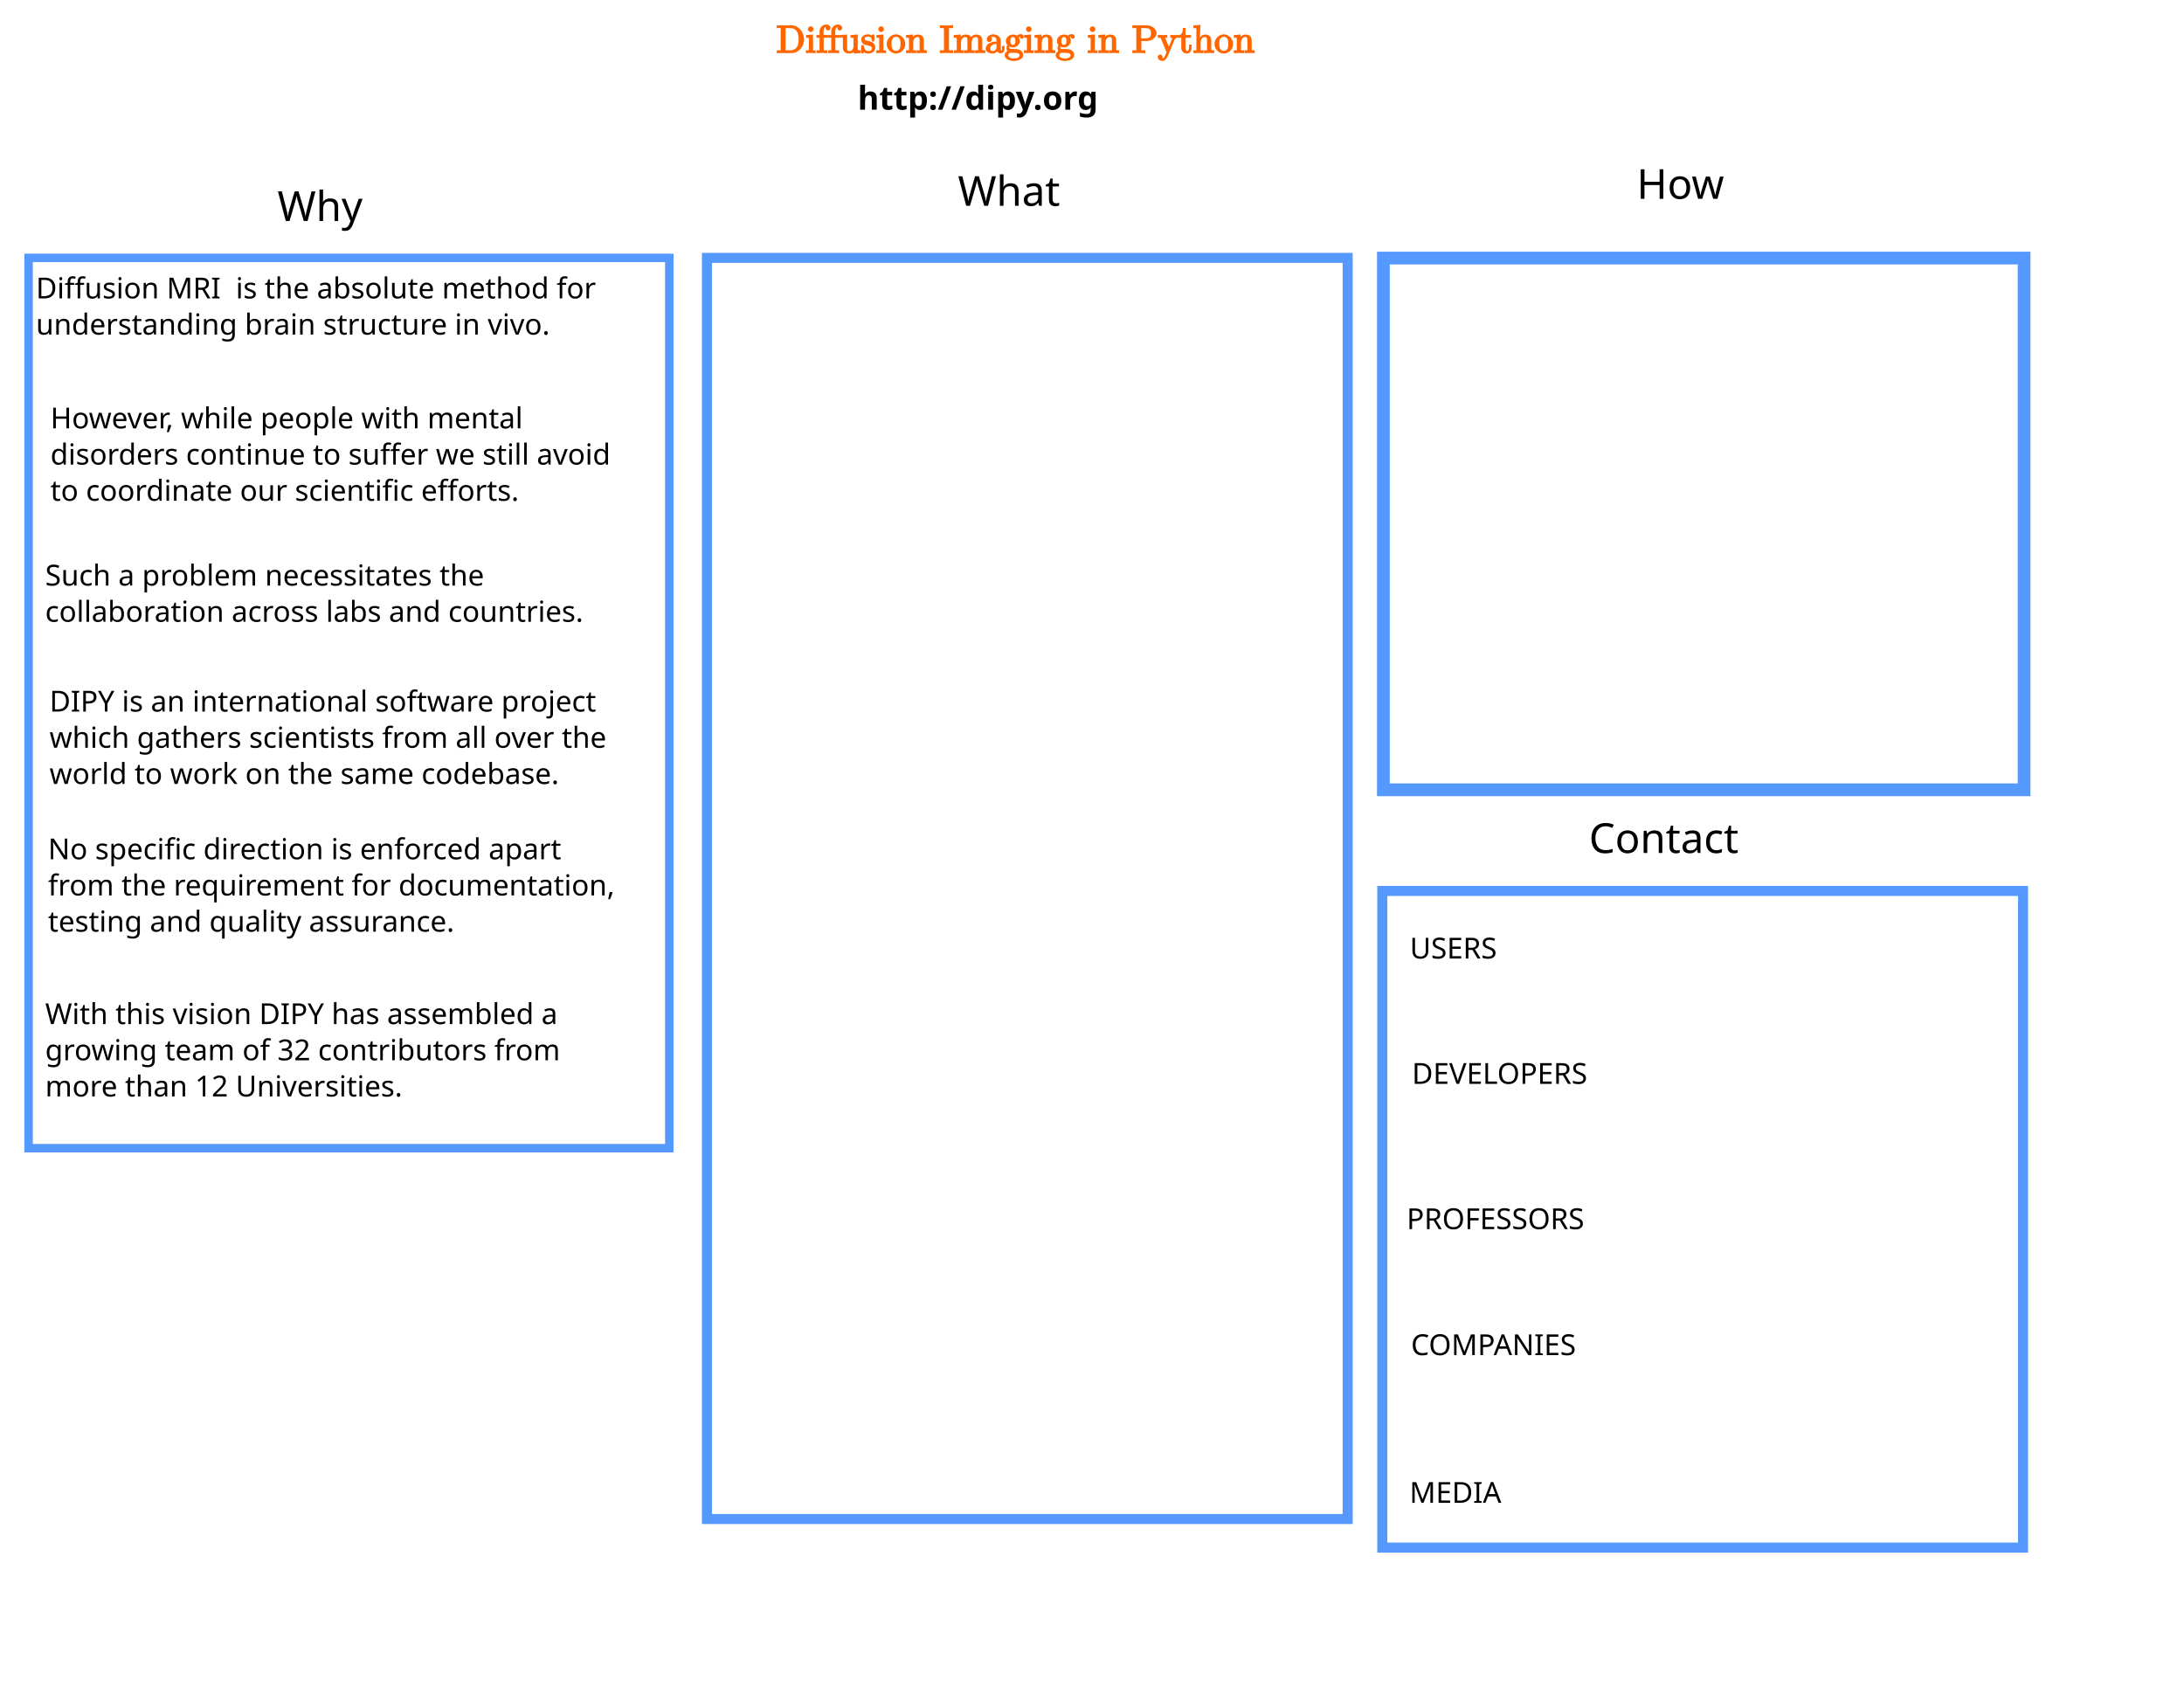
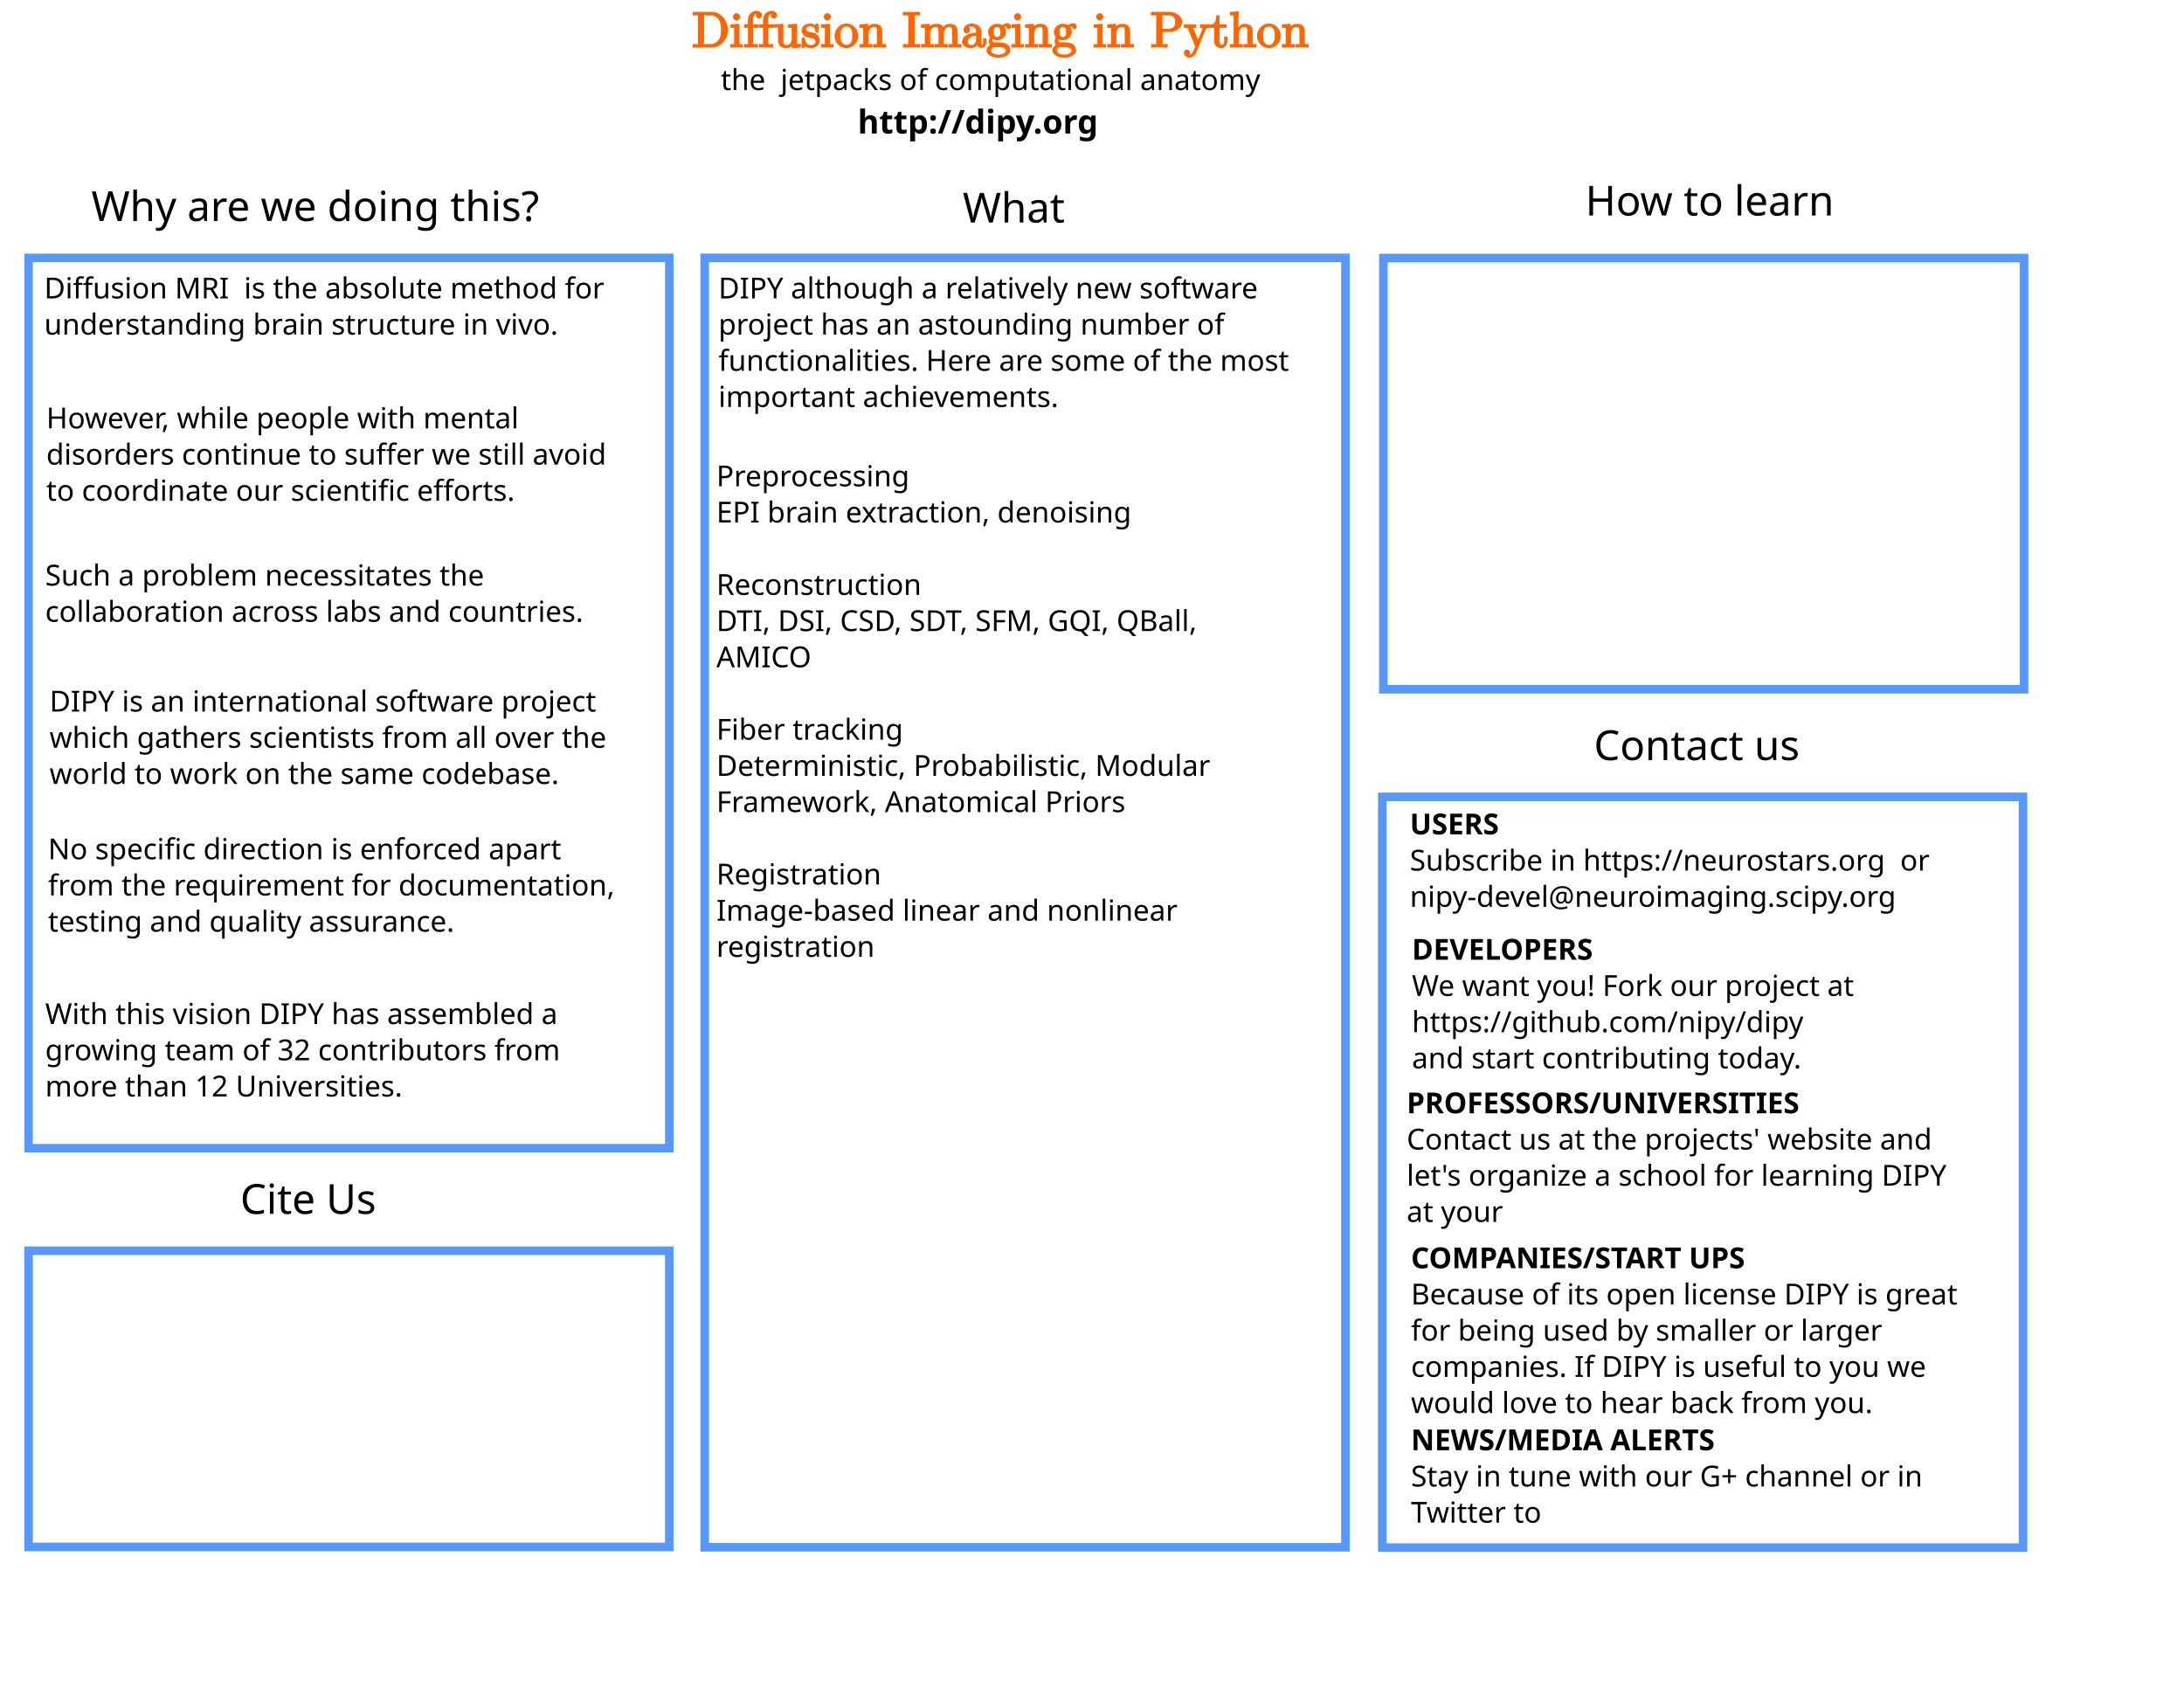
<svg xmlns="http://www.w3.org/2000/svg" width="792pt" height="612pt" id="svg5529" version="1.1">
  <defs id="defs5531" />
  <g id="layer1">
-     <text id="text6210" y="25.665" x="374.909" style="font-size:18.499px;font-style:normal;font-variant:normal;font-weight:bold;font-stretch:normal;line-height:131%;letter-spacing:0px;word-spacing:0px;fill:#ff6600;fill-opacity:1;stroke:none;display:inline;font-family:Standard Symbols L;-inkscape-font-specification:Asana Math Bold" xml:space="preserve">
-       <tspan y="25.665" x="374.909" id="tspan6212" style="font-style:normal;font-variant:normal;font-weight:bold;font-stretch:normal;line-height:131%;font-family:Asana Math;-inkscape-font-specification:Asana Math Bold">Diffusion Imaging in Python</tspan>
+     <text id="text6210" y="23.002" x="334.123" style="font-size:23.842px;font-style:normal;font-variant:normal;font-weight:bold;font-stretch:normal;line-height:131%;letter-spacing:0px;word-spacing:0px;fill:#ff6600;fill-opacity:1;stroke:none;display:inline;font-family:Standard Symbols L;-inkscape-font-specification:Asana Math Bold" xml:space="preserve">
+       <tspan y="23.002" x="334.123" id="tspan6212" style="font-style:normal;font-variant:normal;font-weight:bold;font-stretch:normal;line-height:131%;font-family:Asana Math;-inkscape-font-specification:Asana Math Bold">Diffusion Imaging in Python</tspan>
    </text>
-     <text xml:space="preserve" style="font-size:15.866px;font-style:normal;font-weight:bold;line-height:125%;letter-spacing:0px;word-spacing:0px;fill:#000000;fill-opacity:1;stroke:none;display:inline;font-family:Sans;-inkscape-font-specification:Sans Bold" x="414.672" y="53.022" id="text6319">
-       <tspan id="tspan6321" x="414.672" y="53.022" style="font-weight:bold;fill:#000000;-inkscape-font-specification:Sans Bold">http://dipy.org</tspan>
+     <text xml:space="preserve" style="font-size:15.866px;font-style:normal;font-weight:bold;line-height:125%;letter-spacing:0px;word-spacing:0px;fill:#000000;fill-opacity:1;stroke:none;display:inline;font-family:Sans;-inkscape-font-specification:Sans Bold" x="414.672" y="64.539" id="text6319">
+       <tspan id="tspan6321" x="414.672" y="64.539" style="font-weight:bold;fill:#000000;-inkscape-font-specification:Sans Bold">http://dipy.org</tspan>
    </text>
-     <text xml:space="preserve" style="font-size:20px;font-style:normal;font-weight:normal;text-align:start;line-height:125%;letter-spacing:0px;word-spacing:0px;text-anchor:start;fill:#000000;fill-opacity:1;stroke:none;font-family:Sans" x="17.367" y="144.259" id="text5913">
-       <tspan x="17.367" y="144.259" style="font-size:14px;text-align:start;text-anchor:start" id="tspan6435">Diffusion MRI  is the absolute method for</tspan>
-       <tspan x="17.367" y="161.759" style="font-size:14px;text-align:start;text-anchor:start" id="tspan6439">understanding brain structure in vivo. </tspan>
-       <tspan x="17.367" y="179.259" style="font-size:14px;text-align:start;text-anchor:start" id="tspan6441" />
-       <tspan x="17.367" y="196.759" style="font-size:14px;text-align:start;text-anchor:start" id="tspan6445" />
+     <text xml:space="preserve" style="font-size:20px;font-style:normal;font-weight:normal;text-align:start;line-height:125%;letter-spacing:0px;word-spacing:0px;text-anchor:start;fill:#000000;fill-opacity:1;stroke:none;font-family:Sans" x="21.367" y="144.259" id="text5913">
+       <tspan x="21.367" y="144.259" style="font-size:14px;text-align:start;text-anchor:start" id="tspan6435">Diffusion MRI  is the absolute method for</tspan>
+       <tspan x="21.367" y="161.759" style="font-size:14px;text-align:start;text-anchor:start" id="tspan6439">understanding brain structure in vivo. </tspan>
+       <tspan x="21.367" y="179.259" style="font-size:14px;text-align:start;text-anchor:start" id="tspan6441" />
+       <tspan x="21.367" y="196.759" style="font-size:14px;text-align:start;text-anchor:start" id="tspan6445" />
    </text>
    <rect style="fill:none;stroke:#5599ff;stroke-width:4.101;stroke-miterlimit:4;stroke-opacity:1;stroke-dasharray:none;stroke-dashoffset:0" id="rect5919" width="309.797" height="430.421" x="13.82" y="124.681" />
-     <text id="text6465" y="207.098" x="24.383" style="font-size:20px;font-style:normal;font-weight:normal;text-align:start;line-height:125%;letter-spacing:0px;word-spacing:0px;text-anchor:start;fill:#000000;fill-opacity:1;stroke:none;font-family:Sans" xml:space="preserve">
-       <tspan id="tspan6473" style="font-size:14px;text-align:start;text-anchor:start" y="207.098" x="24.383">However, while people with mental </tspan>
-       <tspan id="tspan6475" style="font-size:14px;text-align:start;text-anchor:start" y="224.598" x="24.383">disorders continue to suffer we still avoid</tspan>
-       <tspan style="font-size:14px;text-align:start;text-anchor:start" y="242.098" x="24.383" id="tspan6485">to coordinate our scientific efforts.</tspan>
+     <text id="text6465" y="207.098" x="22.383" style="font-size:20px;font-style:normal;font-weight:normal;text-align:start;line-height:125%;letter-spacing:0px;word-spacing:0px;text-anchor:start;fill:#000000;fill-opacity:1;stroke:none;font-family:Sans" xml:space="preserve">
+       <tspan id="tspan6473" style="font-size:14px;text-align:start;text-anchor:start" y="207.098" x="22.383">However, while people with mental </tspan>
+       <tspan id="tspan6475" style="font-size:14px;text-align:start;text-anchor:start" y="224.598" x="22.383">disorders continue to suffer we still avoid</tspan>
+       <tspan style="font-size:14px;text-align:start;text-anchor:start" y="242.098" x="22.383" id="tspan6485">to coordinate our scientific efforts.</tspan>
    </text>
    <text xml:space="preserve" style="font-size:20px;font-style:normal;font-weight:normal;text-align:start;line-height:125%;letter-spacing:0px;word-spacing:0px;text-anchor:start;fill:#000000;fill-opacity:1;stroke:none;font-family:Sans" x="21.845" y="283.098" id="text6487">
      <tspan id="tspan6493" x="21.845" y="283.098" style="font-size:14px;text-align:start;text-anchor:start">Such a problem necessitates the</tspan>
      <tspan x="21.845" y="300.598" style="font-size:14px;text-align:start;text-anchor:start" id="tspan6500">collaboration across labs and countries.</tspan>
      <tspan x="21.845" y="318.098" style="font-size:14px;text-align:start;text-anchor:start" id="tspan6610" />
    </text>
    <text id="text6514" y="344.008" x="23.934" style="font-size:20px;font-style:normal;font-weight:normal;text-align:start;line-height:125%;letter-spacing:0px;word-spacing:0px;text-anchor:start;fill:#000000;fill-opacity:1;stroke:none;font-family:Sans" xml:space="preserve">
      <tspan style="font-size:14px;text-align:start;text-anchor:start" y="344.008" x="23.934" id="tspan6524">DIPY is an international software project </tspan>
      <tspan style="font-size:14px;text-align:start;text-anchor:start" y="361.508" x="23.934" id="tspan6522">which gathers scientists from all over the </tspan>
      <tspan style="font-size:14px;text-align:start;text-anchor:start" y="379.008" x="23.934" id="tspan6542">world to work on the same codebase.</tspan>
      <tspan style="font-size:14px;text-align:start;text-anchor:start" y="396.508" x="23.934" id="tspan6534" />
    </text>
    <text id="text6550" y="495.098" x="21.845" style="font-size:20px;font-style:normal;font-weight:normal;text-align:start;line-height:125%;letter-spacing:0px;word-spacing:0px;text-anchor:start;fill:#000000;fill-opacity:1;stroke:none;font-family:Sans" xml:space="preserve">
      <tspan id="tspan6554" style="font-size:14px;text-align:start;text-anchor:start" y="495.098" x="21.845">With this vision DIPY has assembled a</tspan>
      <tspan style="font-size:14px;text-align:start;text-anchor:start" y="512.598" x="21.845" id="tspan6612">growing team of 32 contributors from </tspan>
      <tspan style="font-size:14px;text-align:start;text-anchor:start" y="530.098" x="21.845" id="tspan6614">more than 12 Universities.</tspan>
    </text>
    <text xml:space="preserve" style="font-size:20px;font-style:normal;font-weight:normal;text-align:start;line-height:125%;letter-spacing:0px;word-spacing:0px;text-anchor:start;fill:#000000;fill-opacity:1;stroke:none;font-family:Sans" x="23.22" y="415.414" id="text6487-0">
      <tspan x="23.22" y="415.414" style="font-size:14px;text-align:start;text-anchor:start" id="tspan6500-3">No specific direction is enforced apart </tspan>
      <tspan x="23.22" y="432.914" style="font-size:14px;text-align:start;text-anchor:start" id="tspan6606">from the requirement for documentation, </tspan>
      <tspan x="23.22" y="450.414" style="font-size:14px;text-align:start;text-anchor:start" id="tspan6608">testing and quality assurance.</tspan>
      <tspan x="23.22" y="467.914" style="font-size:14px;text-align:start;text-anchor:start" id="tspan6604" />
    </text>
-     <text xml:space="preserve" style="font-size:20px;font-style:normal;font-weight:normal;line-height:125%;letter-spacing:0px;word-spacing:0px;fill:#000000;fill-opacity:1;stroke:none;font-family:Sans" x="134.168" y="106.83" id="text6616">
-       <tspan id="tspan6618" x="134.168" y="106.83">Why</tspan>
+     <text xml:space="preserve" style="font-size:20px;font-style:normal;font-weight:normal;line-height:125%;letter-spacing:0px;word-spacing:0px;fill:#000000;fill-opacity:1;stroke:none;font-family:Sans" x="44.168" y="106.83" id="text6616">
+       <tspan id="tspan6618" x="44.168" y="106.83">Why are we doing this?</tspan>
    </text>
    <text xml:space="preserve" style="font-size:20px;font-style:normal;font-weight:normal;text-align:start;line-height:125%;letter-spacing:0px;word-spacing:0px;text-anchor:start;fill:#000000;fill-opacity:1;stroke:none;font-family:Sans" x="42.575" y="540.61" id="text6620">
      <tspan id="tspan6626" x="42.575" y="540.61" style="font-size:14px;text-align:start;text-anchor:start" />
    </text>
-     <text xml:space="preserve" style="font-size:20px;font-style:normal;font-weight:normal;text-align:start;line-height:125%;letter-spacing:0px;word-spacing:0px;text-anchor:start;fill:#000000;fill-opacity:1;stroke:none;font-family:Sans" x="681.668" y="463.392" id="text5913-2">
-       <tspan x="681.668" y="463.392" style="font-size:14px;text-align:start;text-anchor:start" id="tspan6439-6">USERS</tspan>
-       <tspan x="681.668" y="480.892" style="font-size:14px;text-align:start;text-anchor:start" id="tspan6441-0" />
-       <tspan x="681.668" y="498.392" style="font-size:14px;text-align:start;text-anchor:start" id="tspan6445-7" />
+     <text xml:space="preserve" style="font-size:20px;font-style:normal;font-weight:normal;text-align:start;line-height:125%;letter-spacing:0px;word-spacing:0px;text-anchor:start;fill:#000000;fill-opacity:1;stroke:none;font-family:Sans" x="681.668" y="403.392" id="text5913-2">
+       <tspan x="681.668" y="403.392" style="font-size:14px;font-weight:bold;text-align:start;text-anchor:start" id="tspan6439-6">USERS</tspan>
+       <tspan x="681.668" y="420.892" style="font-size:14px;text-align:start;text-anchor:start" id="tspan6441-0">Subscribe in https://neurostars.org  or</tspan>
+       <tspan x="681.668" y="438.392" style="font-size:14px;text-align:start;text-anchor:start" id="tspan6825">nipy-devel@neuroimaging.scipy.org</tspan>
+       <tspan x="681.668" y="455.892" style="font-size:14px;text-align:start;text-anchor:start" id="tspan6823" />
+       <tspan x="681.668" y="473.392" style="font-size:14px;text-align:start;text-anchor:start" id="tspan6819" />
+       <tspan x="681.668" y="490.892" style="font-size:14px;text-align:start;text-anchor:start" id="tspan6821" />
+       <tspan x="681.668" y="508.392" style="font-size:14px;text-align:start;text-anchor:start" id="tspan6445-7" />
    </text>
-     <rect style="fill:none;stroke:#5599ff;stroke-width:4.86;stroke-miterlimit:4;stroke-opacity:1;stroke-dasharray:none;stroke-dashoffset:0" id="rect5919-5" width="309.797" height="317.458" x="668.363" y="430.736" />
-     <text id="text6465-8" y="523.989" x="682.684" style="font-size:20px;font-style:normal;font-weight:normal;text-align:start;line-height:125%;letter-spacing:0px;word-spacing:0px;text-anchor:start;fill:#000000;fill-opacity:1;stroke:none;font-family:Sans" xml:space="preserve">
-       <tspan style="font-size:14px;text-align:start;text-anchor:start" y="523.989" x="682.684" id="tspan6485-7">DEVELOPERS</tspan>
+     <rect style="fill:none;stroke:#5599ff;stroke-width:4.14;stroke-miterlimit:4;stroke-opacity:1;stroke-dasharray:none;stroke-dashoffset:0" id="rect5919-5" width="309.797" height="362.948" x="668.363" y="385.246" />
+     <text id="text6465-8" y="463.989" x="682.684" style="font-size:20px;font-style:normal;font-weight:normal;text-align:start;line-height:125%;letter-spacing:0px;word-spacing:0px;text-anchor:start;fill:#000000;fill-opacity:1;stroke:none;font-family:Sans" xml:space="preserve">
+       <tspan style="font-size:14px;font-weight:bold;text-align:start;text-anchor:start" y="463.989" x="682.684" id="tspan6485-7">DEVELOPERS</tspan>
+       <tspan style="font-size:14px;text-align:start;text-anchor:start" y="481.489" x="682.684" id="tspan6829">We want you! Fork our project at             </tspan>
+       <tspan style="font-size:14px;text-align:start;text-anchor:start" y="498.989" x="682.684" id="tspan6833">https://github.com/nipy/dipy</tspan>
+       <tspan style="font-size:14px;text-align:start;text-anchor:start" y="516.489" x="682.684" id="tspan6835">and start contributing today.</tspan>
    </text>
-     <text xml:space="preserve" style="font-size:20px;font-style:normal;font-weight:normal;text-align:start;line-height:125%;letter-spacing:0px;word-spacing:0px;text-anchor:start;fill:#000000;fill-opacity:1;stroke:none;font-family:Sans" x="680.146" y="594.231" id="text6487-05">
-       <tspan x="680.146" y="594.231" style="font-size:14px;text-align:start;text-anchor:start" id="tspan6610-6">PROFESSORS</tspan>
+     <text xml:space="preserve" style="font-size:20px;font-style:normal;font-weight:normal;text-align:start;line-height:125%;letter-spacing:0px;word-spacing:0px;text-anchor:start;fill:#000000;fill-opacity:1;stroke:none;font-family:Sans" x="680.146" y="538.231" id="text6487-05">
+       <tspan x="680.146" y="538.231" style="font-size:14px;font-weight:bold;text-align:start;text-anchor:start" id="tspan6610-6">PROFESSORS/UNIVERSITIES</tspan>
+       <tspan x="680.146" y="555.731" style="font-size:14px;text-align:start;text-anchor:start" id="tspan6839">Contact us at the projects' website and</tspan>
+       <tspan x="680.146" y="573.231" style="font-size:14px;text-align:start;text-anchor:start" id="tspan6843">let's organize a school for learning DIPY</tspan>
+       <tspan x="680.146" y="590.731" style="font-size:14px;text-align:start;text-anchor:start" id="tspan6845">at your </tspan>
    </text>
-     <text id="text6514-3" y="655.141" x="682.235" style="font-size:20px;font-style:normal;font-weight:normal;text-align:start;line-height:125%;letter-spacing:0px;word-spacing:0px;text-anchor:start;fill:#000000;fill-opacity:1;stroke:none;font-family:Sans" xml:space="preserve">
-       <tspan style="font-size:14px;text-align:start;text-anchor:start" y="655.141" x="682.235" id="tspan6534-5">COMPANIES</tspan>
+     <text id="text6514-3" y="613.141" x="682.235" style="font-size:20px;font-style:normal;font-weight:normal;text-align:start;line-height:125%;letter-spacing:0px;word-spacing:0px;text-anchor:start;fill:#000000;fill-opacity:1;stroke:none;font-family:Sans" xml:space="preserve">
+       <tspan style="font-size:14px;font-weight:bold;text-align:start;text-anchor:start" y="613.141" x="682.235" id="tspan6849">COMPANIES/START UPS</tspan>
+       <tspan style="font-size:14px;text-align:start;text-anchor:start" y="630.641" x="682.235" id="tspan6853">Because of its open license DIPY is great</tspan>
+       <tspan style="font-size:14px;text-align:start;text-anchor:start" y="648.141" x="682.235" id="tspan6855">for being used by smaller or larger </tspan>
+       <tspan style="font-size:14px;text-align:start;text-anchor:start" y="665.641" x="682.235" id="tspan6857">companies. If DIPY is useful to you we </tspan>
+       <tspan style="font-size:14px;text-align:start;text-anchor:start" y="683.141" x="682.235" id="tspan6859">would love to hear back from you.</tspan>
+       <tspan style="font-size:14px;text-align:start;text-anchor:start" y="700.641" x="682.235" id="tspan6847" />
    </text>
-     <text xml:space="preserve" style="font-size:20px;font-style:normal;font-weight:normal;text-align:start;line-height:125%;letter-spacing:0px;word-spacing:0px;text-anchor:start;fill:#000000;fill-opacity:1;stroke:none;font-family:Sans" x="681.521" y="726.548" id="text6487-0-2">
-       <tspan x="681.521" y="726.548" style="font-size:14px;text-align:start;text-anchor:start" id="tspan6604-0">MEDIA</tspan>
+     <text xml:space="preserve" style="font-size:20px;font-style:normal;font-weight:normal;line-height:125%;letter-spacing:0px;word-spacing:0px;fill:#000000;fill-opacity:1;stroke:none;font-family:Sans" x="770.649" y="367.45" id="text6616-1">
+       <tspan id="tspan6618-6" x="770.649" y="367.45">Contact us</tspan>
    </text>
-     <text xml:space="preserve" style="font-size:20px;font-style:normal;font-weight:normal;line-height:125%;letter-spacing:0px;word-spacing:0px;fill:#000000;fill-opacity:1;stroke:none;font-family:Sans" x="768.284" y="412.365" id="text6616-1">
-       <tspan id="tspan6618-6" x="768.284" y="412.365">Contact</tspan>
+     <text xml:space="preserve" style="font-size:20px;font-style:normal;font-weight:normal;line-height:125%;letter-spacing:0px;word-spacing:0px;fill:#000000;fill-opacity:1;stroke:none;font-family:Sans" x="465.469" y="107.561" id="text6616-5">
+       <tspan id="tspan6618-8" x="465.469" y="107.561">What</tspan>
    </text>
-     <text xml:space="preserve" style="font-size:20px;font-style:normal;font-weight:normal;line-height:125%;letter-spacing:0px;word-spacing:0px;fill:#000000;fill-opacity:1;stroke:none;font-family:Sans" x="463.165" y="99.5" id="text6616-5">
-       <tspan id="tspan6618-8" x="463.165" y="99.5">What</tspan>
+     <rect y="124.681" x="340.74" height="623.366" width="309.797" id="rect6789" style="fill:none;stroke:#5599ff;stroke-width:4.14;stroke-miterlimit:4;stroke-opacity:1;stroke-dasharray:none;stroke-dashoffset:0" />
+     <text id="text6803" y="104.179" x="766.538" style="font-size:20px;font-style:normal;font-weight:normal;line-height:125%;letter-spacing:0px;word-spacing:0px;fill:#000000;fill-opacity:1;stroke:none;font-family:Sans" xml:space="preserve">
+       <tspan y="104.179" x="766.538" id="tspan6805">How to learn</tspan>
    </text>
-     <rect y="124.681" x="341.82" height="609.701" width="309.797" id="rect6789" style="fill:none;stroke:#5599ff;stroke-width:4.86;stroke-miterlimit:4;stroke-opacity:1;stroke-dasharray:none;stroke-dashoffset:0" />
-     <text id="text6803" y="96.118" x="791.386" style="font-size:20px;font-style:normal;font-weight:normal;line-height:125%;letter-spacing:0px;word-spacing:0px;fill:#000000;fill-opacity:1;stroke:none;font-family:Sans" xml:space="preserve">
-       <tspan y="96.118" x="791.386" id="tspan6805">How</tspan>
+     <rect style="fill:none;stroke:#5599ff;stroke-width:4.14;stroke-linejoin:miter;stroke-miterlimit:4;stroke-opacity:1;stroke-dasharray:none;stroke-dashoffset:0" id="rect6807" width="309.797" height="208.465" x="668.889" y="124.77" />
+     <text xml:space="preserve" style="font-size:20px;font-style:normal;font-weight:normal;text-align:start;line-height:125%;letter-spacing:0px;word-spacing:0px;text-anchor:start;fill:#000000;fill-opacity:1;stroke:none;font-family:Sans" x="682.235" y="701.141" id="text6861">
+       <tspan id="tspan6863" x="682.235" y="701.141" style="font-size:14px;font-weight:bold;text-align:start;text-anchor:start">NEWS/MEDIA ALERTS</tspan>
+       <tspan id="tspan6873" x="682.235" y="718.641" style="font-size:14px;text-align:start;text-anchor:start">Stay in tune with our G+ channel or in </tspan>
+       <tspan x="682.235" y="736.141" style="font-size:14px;text-align:start;text-anchor:start" id="tspan6889">Twitter to </tspan>
    </text>
-     <rect style="fill:none;stroke:#5599ff;stroke-width:6.171;stroke-miterlimit:4;stroke-opacity:1;stroke-dasharray:none;stroke-dashoffset:0" id="rect6807" width="309.797" height="257.067" x="668.889" y="124.77" />
+     <text id="text6903" y="586.83" x="116.168" style="font-size:20px;font-style:normal;font-weight:normal;line-height:125%;letter-spacing:0px;word-spacing:0px;fill:#000000;fill-opacity:1;stroke:none;font-family:Sans" xml:space="preserve">
+       <tspan y="586.83" x="116.168" id="tspan6905">Cite Us</tspan>
+     </text>
+     <text xml:space="preserve" style="font-size:20px;font-style:normal;font-weight:normal;text-align:start;line-height:125%;letter-spacing:0px;word-spacing:0px;text-anchor:start;fill:#000000;fill-opacity:1;stroke:none;font-family:Sans" x="348.522" y="43.524" id="text6907">
+       <tspan id="tspan6913" x="348.522" y="43.524" style="font-size:14px;text-align:start;text-anchor:start">the  jetpacks of computational anatomy</tspan>
+     </text>
+     <rect y="604.681" x="13.82" height="143.193" width="309.797" id="rect6920" style="fill:none;stroke:#5599ff;stroke-width:4.14;stroke-miterlimit:4;stroke-opacity:1;stroke-dasharray:none;stroke-dashoffset:0" />
+     <text id="text6922" y="144.259" x="347.367" style="font-size:20px;font-style:normal;font-weight:normal;text-align:start;line-height:125%;letter-spacing:0px;word-spacing:0px;text-anchor:start;fill:#000000;fill-opacity:1;stroke:none;font-family:Sans" xml:space="preserve">
+       <tspan id="tspan6928" style="font-size:14px;text-align:start;text-anchor:start" y="144.259" x="347.367">DIPY although a relatively new software </tspan>
+       <tspan style="font-size:14px;text-align:start;text-anchor:start" y="161.759" x="347.367" id="tspan6937">project has an astounding number of </tspan>
+       <tspan style="font-size:14px;text-align:start;text-anchor:start" y="179.259" x="347.367" id="tspan6943">functionalities. Here are some of the most</tspan>
+       <tspan style="font-size:14px;text-align:start;text-anchor:start" y="196.759" x="347.367" id="tspan6945">important achievements.</tspan>
+       <tspan id="tspan6930" style="font-size:14px;text-align:start;text-anchor:start" y="214.259" x="347.367" />
+     </text>
+     <text xml:space="preserve" style="font-size:20px;font-style:normal;font-weight:normal;text-align:start;line-height:125%;letter-spacing:0px;word-spacing:0px;text-anchor:start;fill:#000000;fill-opacity:1;stroke:none;font-family:Sans" x="346.383" y="235.098" id="text6947">
+       <tspan id="tspan6953" x="346.383" y="235.098" style="font-size:14px;text-align:start;text-anchor:start">Preprocessing</tspan>
+       <tspan x="346.383" y="252.598" style="font-size:14px;text-align:start;text-anchor:start" id="tspan6962">EPI brain extraction, denoising</tspan>
+       <tspan x="346.383" y="270.098" style="font-size:14px;text-align:start;text-anchor:start" id="tspan6964" />
+       <tspan x="346.383" y="287.598" style="font-size:14px;text-align:start;text-anchor:start" id="tspan6966">Reconstruction</tspan>
+       <tspan x="346.383" y="305.098" style="font-size:14px;text-align:start;text-anchor:start" id="tspan6968">DTI, DSI, CSD, SDT, SFM, GQI, QBall, </tspan>
+       <tspan x="346.383" y="322.598" style="font-size:14px;text-align:start;text-anchor:start" id="tspan6970">AMICO</tspan>
+       <tspan x="346.383" y="340.098" style="font-size:14px;text-align:start;text-anchor:start" id="tspan6972" />
+       <tspan x="346.383" y="357.598" style="font-size:14px;text-align:start;text-anchor:start" id="tspan6974">Fiber tracking</tspan>
+       <tspan x="346.383" y="375.098" style="font-size:14px;text-align:start;text-anchor:start" id="tspan6978">Deterministic, Probabilistic, Modular </tspan>
+       <tspan x="346.383" y="392.598" style="font-size:14px;text-align:start;text-anchor:start" id="tspan6980">Framework, Anatomical Priors</tspan>
+       <tspan x="346.383" y="410.098" style="font-size:14px;text-align:start;text-anchor:start" id="tspan6982" />
+       <tspan x="346.383" y="427.598" style="font-size:14px;text-align:start;text-anchor:start" id="tspan6984">Registration</tspan>
+       <tspan x="346.383" y="445.098" style="font-size:14px;text-align:start;text-anchor:start" id="tspan6986">Image-based linear and nonlinear </tspan>
+       <tspan x="346.383" y="462.598" style="font-size:14px;text-align:start;text-anchor:start" id="tspan6988">registration</tspan>
+       <tspan x="346.383" y="480.098" style="font-size:14px;text-align:start;text-anchor:start" id="tspan6976" />
+       <tspan x="346.383" y="497.598" style="font-size:14px;text-align:start;text-anchor:start" id="tspan6960" />
+     </text>
  </g>
</svg>
